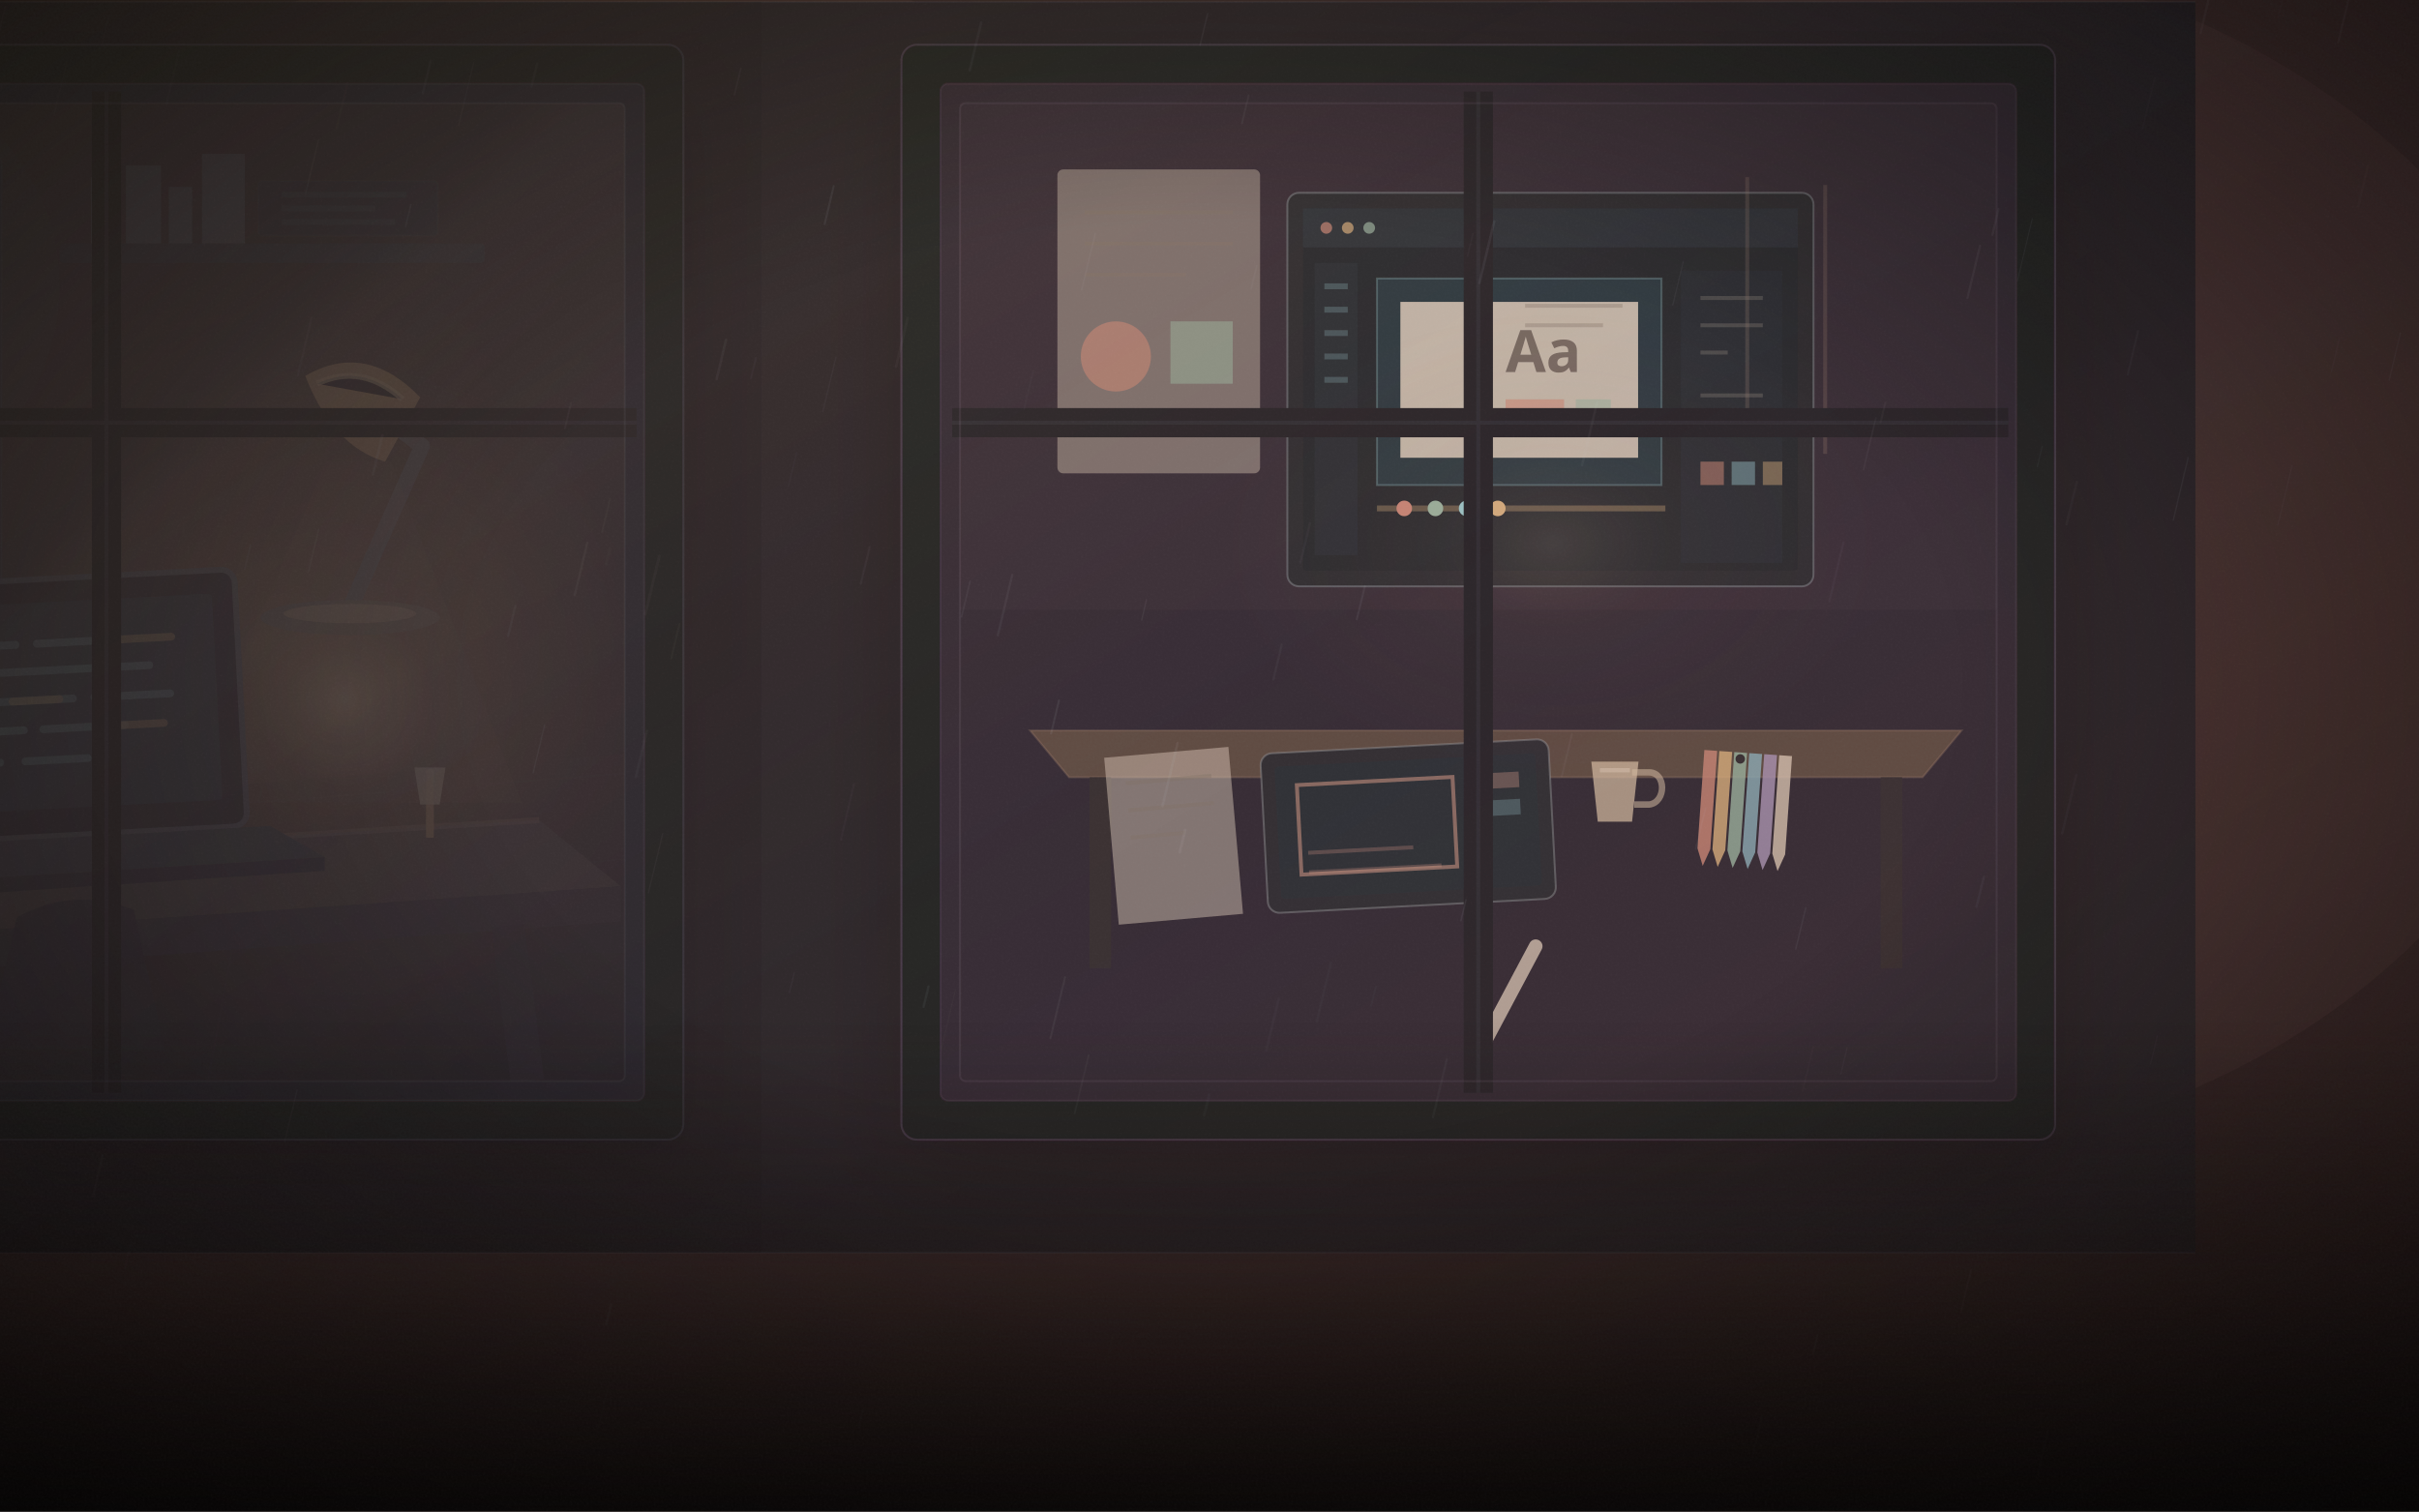
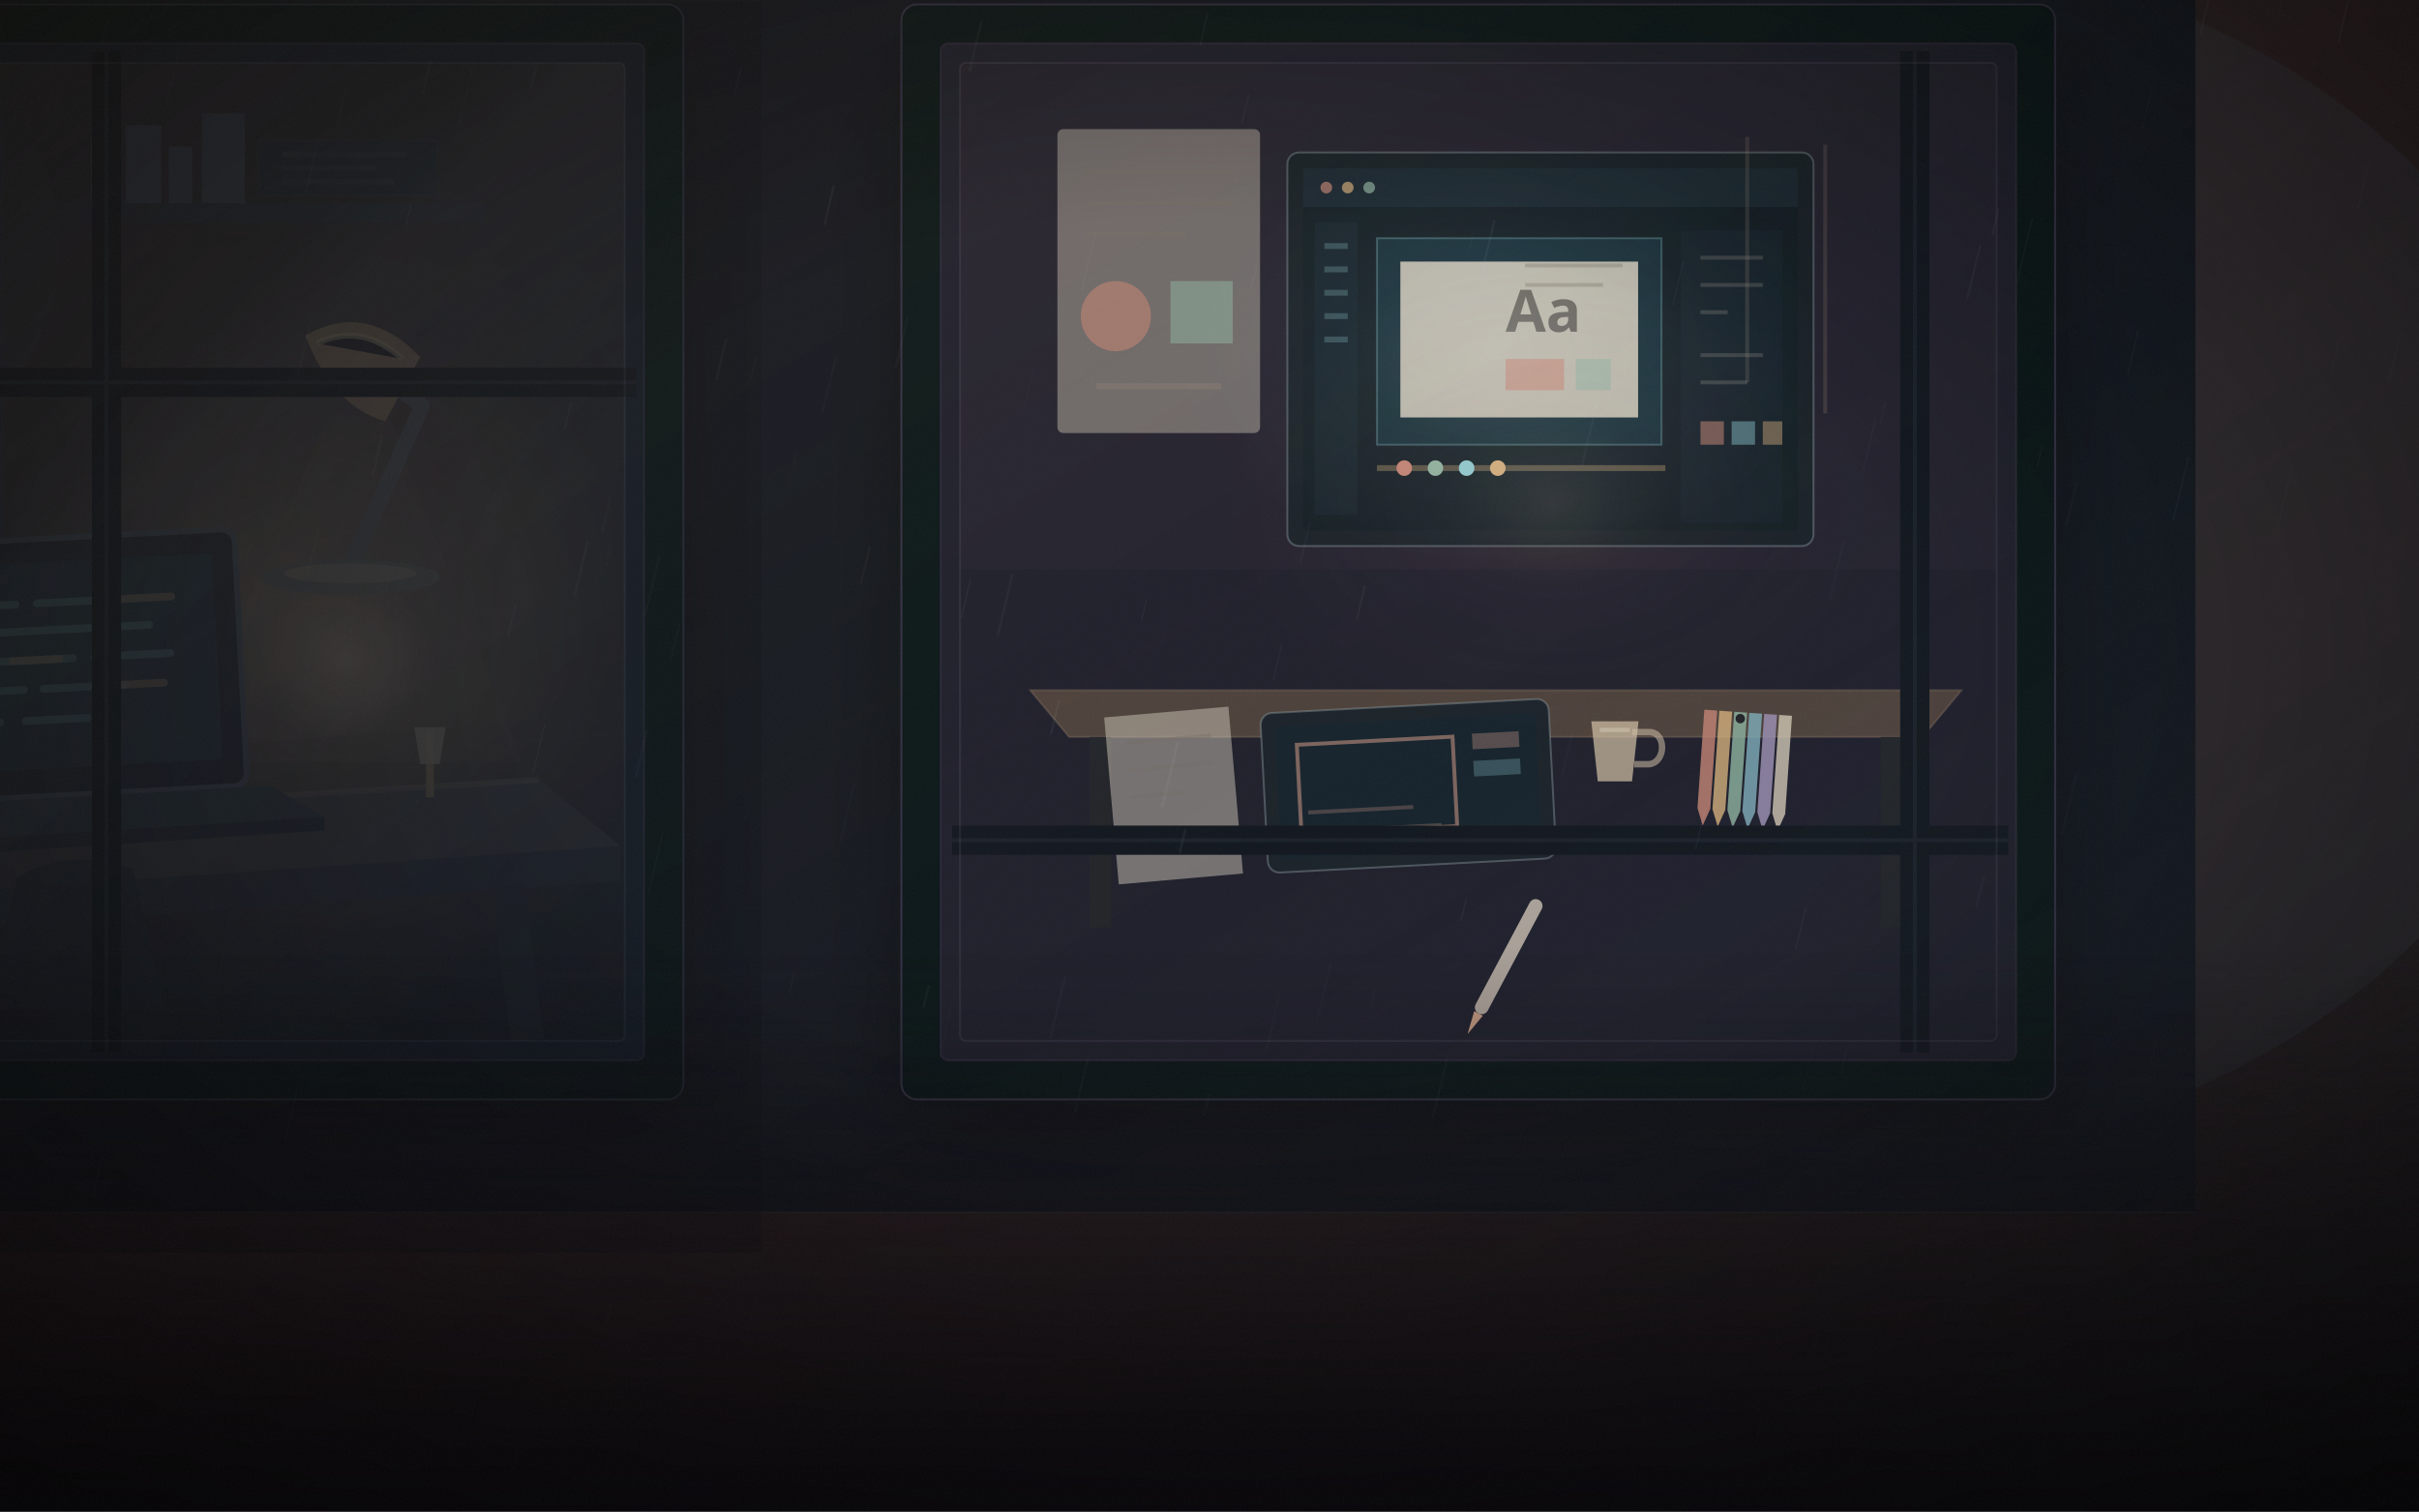
<svg xmlns="http://www.w3.org/2000/svg" viewBox="0 0 1440 900" preserveAspectRatio="xMidYMid slice" role="img" aria-labelledby="title desc">
  <style>
  .rain-drift { animation: rain-drift 11s ease-in-out infinite; }
  .mote { animation-name: mote-rise; animation-duration: 12s; animation-timing-function: ease-in-out; animation-iteration-count: infinite; opacity: 0; }
  .glow-drift { animation: glow-drift 14s ease-in-out infinite; }
  .sway { animation: sway 11s ease-in-out infinite; transform-box: fill-box; transform-origin: 50% 50%; }
  .drift { animation: drift 15s ease-in-out infinite; transform-box: fill-box; transform-origin: 50% 50%; }
  .spin { animation: spin 34s linear infinite; transform-box: fill-box; transform-origin: 50% 100%; }
  .pulse { animation: pulse 2.4s ease-in-out infinite; transform-box: fill-box; transform-origin: 50% 100%; }
  .ring { animation: ring 6.4s ease-out infinite; transform-box: fill-box; transform-origin: 50% 50%; }
  .rise { animation: rise 7s ease-in-out infinite; }
  .flow { animation: flow 7s linear infinite; }
  .blink { animation: blink 1.3s steps(2, start) infinite; }
  .signal-flow { animation: signal-flow 6s linear infinite; }
  @keyframes rain-drift { 0%, 100% { transform: translate(0px, 0px); } 50% { transform: translate(-14px, 24px); } }
  @keyframes mote-rise { 0% { opacity: 0; transform: translate(0px, 0px); } 16% { opacity: .5; } 62% { opacity: .26; } 100% { opacity: 0; transform: translate(-10px, -54px); } }
  @keyframes glow-drift { 0%, 100% { transform: translate(0px, 0px); } 50% { transform: translate(7px, -6px); } }
  @keyframes sway { 0%, 100% { transform: rotate(-1.4deg) translateY(0px); } 50% { transform: rotate(1.4deg) translateY(-4px); } }
  @keyframes drift { 0%, 100% { transform: translate(0px, 0px); } 50% { transform: translate(6px, -8px); } }
  @keyframes spin { to { transform: rotate(360deg); } }
  @keyframes pulse { 0%, 100% { transform: scaleY(.32); } 50% { transform: scaleY(1); } }
-   @keyframes ring { 0% { transform: scale(.5); opacity: .55; } 68% { opacity: .14; } 100% { transform: scale(2.4); opacity: 0; } }
+   @keyframes ring { 0% { transform: scale(.5); opacity: .4; } 68% { opacity: .1; } 100% { transform: scale(2.4); opacity: 0; } }
  @keyframes rise { 0% { opacity: 0; transform: translateY(6px); } 35% { opacity: .55; } 100% { opacity: 0; transform: translateY(-16px); } }
  @keyframes flow { to { stroke-dashoffset: -120; } }
  @keyframes blink { 0%, 49% { opacity: 1; } 50%, 100% { opacity: 0; } }
  @keyframes signal-flow { to { stroke-dashoffset: -96; } }
  @media (prefers-reduced-motion: reduce) { .anim { animation: none !important; } }
</style>
  <defs>
    <linearGradient id="night" x1="0" y1="0" x2="1" y2="1">
      <stop stop-color="#120d0c" />
      <stop offset=".46" stop-color="#2b1c1c" />
      <stop offset="1" stop-color="#160f0e" />
    </linearGradient>
    <linearGradient id="dawn" x1="0" y1="0" x2="0" y2="1">
      <stop stop-color="#e2a276" stop-opacity=".36" />
      <stop offset=".48" stop-color="#8b5e5e" stop-opacity=".15" />
      <stop offset="1" stop-color="#17110f" stop-opacity="0" />
    </linearGradient>
    <linearGradient id="warmWash" x1="0" y1="0" x2="1" y2="1">
-       <stop stop-color="#efb77d" stop-opacity=".2" />
-       <stop offset=".5" stop-color="#dca18c" stop-opacity=".13" />
-       <stop offset="1" stop-color="#c98370" stop-opacity=".18" />
+       <stop stop-color="#dca066" stop-opacity=".11" />
+       <stop offset=".55" stop-color="#887480" stop-opacity=".045" />
+       <stop offset="1" stop-color="#7495af" stop-opacity=".12" />
    </linearGradient>
    <linearGradient id="leftRoom" x1="0" y1="0" x2=".85" y2="1">
      <stop stop-color="#3b2c24" />
      <stop offset=".55" stop-color="#2a211d" />
      <stop offset="1" stop-color="#15100e" />
    </linearGradient>
    <linearGradient id="rightRoom" x1=".2" y1="0" x2=".8" y2="1">
-       <stop stop-color="#3b292c" />
-       <stop offset=".58" stop-color="#2b2025" />
-       <stop offset="1" stop-color="#171114" />
+       <stop stop-color="#273847" />
+       <stop offset=".58" stop-color="#222d38" />
+       <stop offset="1" stop-color="#151821" />
    </linearGradient>
    <linearGradient id="floor" x1="0" y1="0" x2="0" y2="1">
      <stop stop-color="#261c18" />
      <stop offset="1" stop-color="#0e0b0a" />
    </linearGradient>
    <linearGradient id="glass" x1="0" y1="0" x2="1" y2="1">
      <stop stop-color="#d5b497" stop-opacity=".13" />
      <stop offset=".42" stop-color="#62483f" stop-opacity=".05" />
      <stop offset=".48" stop-color="#f4d7b6" stop-opacity=".13" />
      <stop offset="1" stop-color="#211512" stop-opacity=".03" />
    </linearGradient>
    <linearGradient id="spotlight" x1="0" y1="0" x2="0" y2="1">
      <stop stop-color="#ffe0b6" stop-opacity=".27" />
      <stop offset="1" stop-color="#d9a18b" stop-opacity="0" />
    </linearGradient>
+     <linearGradient id="musicSpot" x1="0" y1="0" x2="0" y2="1">
+       <stop stop-color="#c1d7e2" stop-opacity=".3" />
+       <stop offset="1" stop-color="#7697b9" stop-opacity="0" />
+     </linearGradient>
    <linearGradient id="bottomShade" x1="0" y1="0" x2="0" y2="1">
-       <stop stop-color="#100b09" stop-opacity="0" />
-       <stop offset=".56" stop-color="#100b09" stop-opacity=".46" />
-       <stop offset="1" stop-color="#0b0807" stop-opacity=".94" />
+       <stop stop-color="#100b10" stop-opacity="0" />
+       <stop offset=".48" stop-color="#100b10" stop-opacity=".47" />
+       <stop offset="1" stop-color="#0a080d" stop-opacity=".91" />
    </linearGradient>
    <radialGradient id="lampGlow">
      <stop stop-color="#ffe0a8" stop-opacity=".78" />
      <stop offset=".26" stop-color="#f4bd78" stop-opacity=".3" />
      <stop offset="1" stop-color="#e6a053" stop-opacity="0" />
    </radialGradient>
    <radialGradient id="stageGlow">
      <stop stop-color="#ffd8bd" stop-opacity=".48" />
      <stop offset=".35" stop-color="#dda088" stop-opacity=".18" />
      <stop offset="1" stop-color="#aa6e63" stop-opacity="0" />
    </radialGradient>
-     <radialGradient id="vignette" cx=".5" cy=".45" r=".72">
-       <stop offset=".42" stop-color="#000" stop-opacity="0" />
-       <stop offset="1" stop-color="#000" stop-opacity=".66" />
+     <radialGradient id="musicGlow">
+       <stop stop-color="#abd5e9" stop-opacity=".53" />
+       <stop offset=".4" stop-color="#7da7c5" stop-opacity=".24" />
+       <stop offset="1" stop-color="#617c9d" stop-opacity="0" />
+     </radialGradient>
+     <radialGradient id="careerFocus">
+       <stop stop-color="#d5e3df" stop-opacity=".27" />
+       <stop offset=".44" stop-color="#a2c3cb" stop-opacity=".095" />
+       <stop offset="1" stop-color="#8aa4b8" stop-opacity="0" />
+     </radialGradient>
+     <radialGradient id="vignette" cx=".5" cy=".43" r=".73">
+       <stop offset=".39" stop-color="#000" stop-opacity="0" />
+       <stop offset="1" stop-color="#000" stop-opacity=".63" />
    </radialGradient>
    <filter id="blur8" x="-50%" y="-50%" width="200%" height="200%">
      <feGaussianBlur stdDeviation="8" />
    </filter>
    <filter id="blur24" x="-50%" y="-50%" width="200%" height="200%">
      <feGaussianBlur stdDeviation="24" />
    </filter>
    <filter id="shadow" x="-30%" y="-30%" width="160%" height="160%">
      <feDropShadow dx="0" dy="16" stdDeviation="22" flood-color="#000" flood-opacity=".55" />
    </filter>
    <filter id="grain">
      <feTurbulence type="fractalNoise" baseFrequency=".72" numOctaves="3" seed="27" stitchTiles="stitch" />
      <feColorMatrix type="saturate" values="0" />
      <feComponentTransfer>
        <feFuncA type="table" tableValues="0 .075" />
      </feComponentTransfer>
    </filter>
    <clipPath id="leftClip">
      <rect x="102" y="164" width="532" height="502" rx="3" />
    </clipPath>
    <clipPath id="rightClip">
      <rect x="806" y="164" width="532" height="502" rx="3" />
    </clipPath>
  </defs>
  <rect width="1440" height="900" fill="url(#night)" />
-   <ellipse cx="360" cy="340" rx="460" ry="370" fill="#b47b58" opacity=".09" />
-   <ellipse cx="1100" cy="330" rx="440" ry="360" fill="#a86c6c" opacity=".1" />
-   <g transform="translate(0 -60) translate(-363.5 -68.8) scale(1.16)">
+   <ellipse cx="360" cy="340" rx="460" ry="370" fill="#b47b58" opacity=".12" />
+   <ellipse cx="1100" cy="330" rx="440" ry="360" fill="#688eac" opacity=".1" />
+   <g transform="translate(0 -84) translate(-363.5 -68.8) scale(1.16)">
    <path d="M0 112H1440V754H0Z" fill="#080d15" opacity=".9" />
    <path d="M0 112H1440M0 754H1440" stroke="#6d8296" stroke-opacity=".14" />
    <g filter="url(#shadow)">
      <rect x="72" y="134" width="592" height="562" rx="8" fill="#05090f" stroke="#344250" stroke-opacity=".55" />
      <rect x="92" y="154" width="552" height="522" rx="4" fill="#111923" stroke="#637484" stroke-opacity=".18" />
      <rect x="776" y="134" width="592" height="562" rx="8" fill="#05090f" stroke="#454057" stroke-opacity=".58" />
      <rect x="796" y="154" width="552" height="522" rx="4" fill="#171522" stroke="#756887" stroke-opacity=".18" />
    </g>
    <g opacity="0.3">
      <g clip-path="url(#leftClip)">
        <rect x="102" y="164" width="532" height="502" fill="url(#leftRoom)" />
-         <ellipse cx="444" cy="440" rx="250" ry="240" fill="url(#lampGlow)" opacity=".26" />
+         <ellipse cx="444" cy="440" rx="250" ry="240" fill="url(#lampGlow)" opacity=".38" />
        <path d="M102 540L634 498V666H102Z" fill="url(#floor)" />
        <path d="M102 550L634 508M102 603L634 552M210 666L328 520M420 666L448 514" stroke="#80909a" stroke-opacity=".06" />
        <rect x="126" y="192" width="188" height="266" rx="3" fill="#080e16" stroke="#4b5d6b" stroke-opacity=".5" />
        <rect x="132" y="198" width="176" height="254" fill="#0d1a28" />
        <ellipse cx="202" cy="258" rx="142" ry="124" fill="#345574" opacity=".14" />
        <path d="M120 410V332H151V366H178V294H211V350H242V270H270V324H310V462H120Z" fill="#080f19" />
        <path d="M151 350H158V360H151ZM188 318H195V329H188ZM249 294H256V305H249ZM277 346H284V357H277ZM188 374H195V385H188ZM249 338H256V349H249Z" fill="#d5b878" opacity=".48" />
        <rect x="132" y="198" width="176" height="254" fill="url(#glass)" />
        <path d="M220 198V452M132 326H308" stroke="#334652" stroke-width="8" />
        <path d="M220 198V452M132 326H308" stroke="#8295a1" stroke-opacity=".12" stroke-width="2" />
        <rect x="344" y="236" width="218" height="10" rx="2" fill="#29343e" />
        <path d="M360 202H374V236H360ZM378 196H396V236H378ZM400 207H412V236H400ZM417 190H439V236H417Z" fill="#58606a" />
        <rect x="446" y="204" width="92" height="28" rx="2" fill="#1a252f" stroke="#83919a" stroke-opacity=".15" />
        <path d="M458 211H522M458 218H506M458 225H516" stroke="#8b9ba3" stroke-opacity=".22" stroke-width="3" />
        <g class="anim glow-drift">
          <ellipse cx="490" cy="470" rx="176" ry="172" fill="url(#lampGlow)" />
        </g>
        <path d="M493 423L530 340M530 340L500 318" stroke="#5b5e60" stroke-width="8" stroke-linecap="round" />
        <path d="M470 304Q501 286 529 315L511 348Q484 340 470 304Z" fill="#c59b63" />
        <path d="M476 308Q499 297 520 316" stroke="#ffe0a4" stroke-opacity=".65" stroke-width="3" />
        <ellipse cx="493" cy="428" rx="46" ry="9" fill="#6c6558" />
        <ellipse cx="493" cy="426" rx="34" ry="5" fill="#d3b785" opacity=".55" />
        <path d="M481 348L405 523H581L514 348Z" fill="#f2bd78" opacity=".065" />
        <path d="M138 560L590 532L632 566L110 602Z" fill="#463e35" />
        <path d="M110 602L632 566V584L110 622Z" fill="#24252a" />
        <path d="M154 614L150 666M574 586L584 666" stroke="#1a1d23" stroke-width="17" />
        <path d="M138 560L590 532" stroke="#b49670" stroke-opacity=".35" stroke-width="3" />
        <rect x="247" y="408" width="190" height="132" rx="7" fill="#080d12" stroke="#4c5b64" stroke-width="3" transform="rotate(-3 342 474)" />
        <rect x="259" y="420" width="166" height="106" rx="2" fill="#102633" transform="rotate(-3 342 474)" />
        <g transform="rotate(-3 342 474)" stroke-linecap="round">
          <path d="M276 441H323M334 441H368M276 455H305M315 455H391M290 470H351M362 470H401M290 485H325M335 485H377M276 501H312M325 501H357" stroke="#75b6b6" stroke-opacity=".65" stroke-width="4" />
          <path d="M374 441H403M320 470H344M367 485H397" stroke="#d1aa72" stroke-opacity=".7" stroke-width="4" />
        </g>
        <path d="M222 548L452 535L480 551L206 568Z" fill="#293138" />
        <path d="M206 568L480 551V558L208 576Z" fill="#12181d" />
        <rect x="158" y="526" width="66" height="12" rx="2" fill="#5f5142" transform="rotate(-3 191 532)" />
        <rect x="164" y="511" width="58" height="13" rx="2" fill="#344b56" transform="rotate(-3 193 518)" />
        <path d="M534 506V541" stroke="#b28a55" stroke-width="4" />
        <path d="M526 505H542L539 524H529Z" fill="#d2c2a1" opacity=".75" />
        <path d="M322 582Q350 566 382 578L398 650H306Z" fill="#11171e" opacity=".88" />
      </g>
    </g>
    <g opacity="1.12">
      <rect x="806" y="164" width="532" height="260" fill="#261c2b" opacity=".38" />
      <g transform="translate(856 198)">
        <rect width="104" height="156" rx="3" fill="#e0d5c2" opacity=".42" />
        <path fill="none" d="M14 22H90M14 38H90M14 54H66" stroke="#766d60" stroke-opacity=".4" stroke-width="2" />
        <circle cx="30" cy="96" r="18" fill="#c98370" opacity=".6" />
        <rect x="58" y="78" width="32" height="32" fill="#8fb6a0" opacity=".55" />
        <path fill="none" d="M20 132H84" stroke="#8e826f" stroke-opacity=".4" stroke-width="3" />
      </g>
      <g transform="translate(974 210)">
        <rect width="270" height="202" rx="6" fill="#0e171d" stroke="#87979e" stroke-opacity=".45" />
        <rect x="8" y="8" width="254" height="186" rx="2" fill="#08141a" />
        <rect x="8" y="8" width="254" height="20" fill="#101f28" />
        <circle cx="20" cy="18" r="3" fill="#c98370" opacity=".7" />
        <circle cx="31" cy="18" r="3" fill="#d9b178" opacity=".7" />
        <circle cx="42" cy="18" r="3" fill="#8fb6a0" opacity=".7" />
        <rect x="14" y="36" width="22" height="150" fill="#0c1a22" />
        <path fill="none" d="M19 48H31M19 60H31M19 72H31M19 84H31M19 96H31" stroke="#8fd0d6" stroke-opacity=".26" stroke-width="3" />
        <rect x="46" y="44" width="146" height="106" fill="#0d2630" stroke="#8fd0d6" stroke-opacity=".3" />
        <rect x="58" y="56" width="122" height="80" fill="#dfd5c3" opacity=".86" />
        <text x="112" y="92" font-family="'PingFang SC','Hiragino Sans GB','Microsoft YaHei',sans-serif" font-size="30" font-weight="700" fill="#4b4540" fill-opacity=".78">Aa</text>
        <rect x="112" y="106" width="30" height="16" fill="#c98370" opacity=".6" />
        <rect x="148" y="106" width="18" height="16" fill="#8fb6a0" opacity=".55" />
        <path fill="none" d="M122 58H172M122 68H162" stroke="#766d60" stroke-opacity=".35" stroke-width="2" />
        <rect x="202" y="40" width="52" height="150" fill="#0b1820" />
        <path fill="none" d="M212 54H244M212 68H244M212 82H226M212 104H244M212 118H236" stroke="#d5c8b4" stroke-opacity=".2" stroke-width="2" />
        <rect x="212" y="138" width="12" height="12" fill="#c98370" opacity=".55" />
        <rect x="228" y="138" width="12" height="12" fill="#8fd0d6" opacity=".45" />
        <rect x="244" y="138" width="10" height="12" fill="#d9b178" opacity=".45" />
        <path fill="none" d="M46 162H194" stroke="#d9b178" stroke-opacity=".35" stroke-width="3" />
        <circle cx="60" cy="162" r="4" fill="#c98370" />
        <circle cx="76" cy="162" r="4" fill="#8fb6a0" />
        <circle cx="92" cy="162" r="4" fill="#8fd0d6" />
        <circle cx="108" cy="162" r="4" fill="#d9b178" />
        <path fill="none" d="M1134 412V454M1088 454H1180" stroke="#8b9a9f" stroke-width="4" />
      </g>
      <path d="M842 486H1320L1300 510H862Z" fill="#493c33" stroke="#a4876b" stroke-opacity=".28" />
      <path fill="none" d="M878 510V608M1284 510V608" stroke="#1a1c1f" stroke-width="11" />
      <g transform="translate(960 498) rotate(-3)">
        <rect width="148" height="82" rx="6" fill="#121920" stroke="#8b979c" stroke-opacity=".45" />
        <rect x="7" y="7" width="134" height="68" rx="2" fill="#0d1b23" />
        <rect x="18" y="17" width="80" height="46" fill="none" stroke="#d99c86" stroke-opacity=".55" stroke-width="2" />
        <path fill="none" d="M22 62H90M22 52H76" stroke="#d99c86" stroke-opacity=".28" stroke-width="2" />
        <rect x="108" y="16" width="24" height="8" fill="#d99c86" opacity=".35" />
        <rect x="108" y="30" width="24" height="8" fill="#8fd0d6" opacity=".28" />
      </g>
      <g transform="translate(1100 592) rotate(28)">
        <rect width="7" height="66" rx="3.5" fill="#d7cbb8" opacity=".8" />
        <path d="M1 66H6L3.5 78Z" fill="#c89a7c" />
      </g>
      <g transform="translate(1188 496) scale(1.1) rotate(4)">
        <path d="M0 0H6V46L3 54L0 46Z" fill="#c98370" opacity=".82" />
        <path d="M7 0H13V46L10 54L7 46Z" fill="#d9b178" opacity=".82" />
        <path d="M14 0H20V46L17 54L14 46Z" fill="#8fb6a0" opacity=".82" />
        <path d="M21 0H27V46L24 54L21 46Z" fill="#7fb0bd" opacity=".82" />
        <path d="M28 0H34V46L31 54L28 46Z" fill="#a292b8" opacity=".82" />
        <path d="M35 0H41V46L38 54L35 46Z" fill="#d7c9b4" opacity=".82" />
        <circle cx="17" cy="3" r="2.2" fill="#1a1c20" />
      </g>
      <g transform="translate(1130 502) scale(1.1)">
        <path d="M0 0H22L19 28H3Z" fill="#d9c5a8" opacity=".72" />
        <path d="M19 5H27C35 5 35 19 27 20H20" fill="none" stroke="#d9c5a8" stroke-opacity=".55" stroke-width="3" />
        <path fill="none" d="M4 4H18" stroke="#fff2d8" stroke-opacity=".3" stroke-width="2" />
      </g>
      <g transform="translate(880 500) rotate(-5)">
        <rect width="64" height="86" fill="#e0d5c2" opacity=".48" />
        <path fill="none" d="M10 14H54M10 28H54M10 42H38" stroke="#746c60" stroke-opacity=".4" stroke-width="2" />
      </g>
      <path fill="none" d="M1210 202V328M1250 206V344" stroke="#8d7a68" stroke-opacity=".26" stroke-width="2" />
      <g class="anim glow-drift">
        <ellipse cx="1110" cy="390" rx="170" ry="120" fill="url(#stageGlow)" opacity=".26" />
      </g>
+       <ellipse data-career-focus="designer" cx="1082" cy="311" rx="164" ry="110" clip-path="url(#rightClip)" fill="url(#careerFocus)" opacity=".65" style="mix-blend-mode:screen" />
    </g>
    <rect x="102" y="164" width="532" height="502" fill="url(#glass)" opacity=".32" />
-     <path d="M368 158V672M98 328H640M1072 158V672M802 328H1344" stroke="#080d14" stroke-width="15" />
-     <path d="M368 158V672M98 328H640M1072 158V672M802 328H1344" stroke="#607080" stroke-opacity=".12" stroke-width="2" />
+     <path d="M368 158V672M98 328H640M1296 158V672M802 563H1344" stroke="#080d14" stroke-width="15" />
+     <path d="M368 158V672M98 328H640M1296 158V672M802 563H1344" stroke="#607080" stroke-opacity=".12" stroke-width="2" />
    <rect x="102" y="164" width="532" height="502" rx="3" fill="none" stroke="#9aabba" stroke-opacity=".12" />
    <rect x="806" y="164" width="532" height="502" rx="3" fill="none" stroke="#aa9bb8" stroke-opacity=".12" />
  </g>
-   <g class="anim rain-drift" stroke="#c5d8e5" stroke-linecap="round" opacity="0.1">
+   <g class="anim rain-drift" stroke="#c5d8e5" stroke-linecap="round" opacity="0.072">
    <line x1="-29.7" y1="505.6" x2="-34.8" y2="526.9" stroke-width="1.0" opacity="0.45" />
    <line x1="1392.6" y1="201.8" x2="1387.9" y2="221.0" stroke-width="0.9" opacity="0.35" />
    <line x1="523.1" y1="-63.8" x2="517.8" y2="-41.6" stroke-width="1.5" opacity="0.49" />
    <line x1="441.0" y1="40.7" x2="437.2" y2="56.5" stroke-width="1.0" opacity="0.72" />
    <line x1="394.5" y1="496.3" x2="386.0" y2="531.6" stroke-width="0.7" opacity="0.75" />
    <line x1="324.2" y1="431.7" x2="317.4" y2="460.1" stroke-width="0.8" opacity="0.81" />
    <line x1="872.7" y1="535.7" x2="869.7" y2="548.1" stroke-width="0.9" opacity="0.77" />
    <line x1="1315.2" y1="-2.3" x2="1310.0" y2="19.6" stroke-width="1.4" opacity="0.76" />
    <line x1="1015.3" y1="481.2" x2="1009.4" y2="505.5" stroke-width="0.9" opacity="0.58" />
    <line x1="1471.5" y1="-31.5" x2="1463.2" y2="3.3" stroke-width="1.0" opacity="0.71" />
    <line x1="1054.8" y1="880.7" x2="1049.5" y2="902.4" stroke-width="1.0" opacity="0.66" />
    <line x1="743.3" y1="56.8" x2="739.3" y2="73.5" stroke-width="1.1" opacity="0.61" />
    <line x1="634.0" y1="581.9" x2="625.3" y2="618.2" stroke-width="1.2" opacity="0.62" />
    <line x1="496.3" y1="110.8" x2="490.9" y2="133.4" stroke-width="1.2" opacity="0.84" />
    <line x1="779.8" y1="311.6" x2="774.1" y2="335.1" stroke-width="1.3" opacity="0.40" />
    <line x1="812.5" y1="349.0" x2="807.7" y2="368.8" stroke-width="1.2" opacity="0.72" />
    <line x1="517.7" y1="325.7" x2="512.4" y2="347.7" stroke-width="1.2" opacity="0.49" />
    <line x1="1526.4" y1="858.3" x2="1520.0" y2="884.7" stroke-width="1.6" opacity="0.84" />
    <line x1="432.2" y1="202.3" x2="426.6" y2="225.7" stroke-width="1.5" opacity="0.82" />
    <line x1="1282.7" y1="46.3" x2="1275.5" y2="76.5" stroke-width="0.9" opacity="0.34" />
    <line x1="761.2" y1="594.5" x2="753.8" y2="625.6" stroke-width="1.4" opacity="0.30" />
    <line x1="648.1" y1="628.2" x2="639.7" y2="663.1" stroke-width="1.0" opacity="0.50" />
    <line x1="1209.8" y1="130.2" x2="1200.9" y2="167.5" stroke-width="0.6" opacity="0.77" />
    <line x1="1116.7" y1="248.8" x2="1109.3" y2="279.7" stroke-width="0.9" opacity="0.54" />
    <line x1="682.5" y1="357.0" x2="679.6" y2="369.3" stroke-width="0.8" opacity="0.67" />
    <line x1="227.6" y1="259.1" x2="222.0" y2="282.5" stroke-width="1.5" opacity="0.57" />
    <line x1="1450.0" y1="564.0" x2="1447.2" y2="575.7" stroke-width="1.0" opacity="0.47" />
    <line x1="701.0" y1="442.4" x2="692.0" y2="480.0" stroke-width="1.5" opacity="0.74" />
    <line x1="1425.4" y1="769.7" x2="1422.9" y2="780.2" stroke-width="0.6" opacity="0.56" />
    <line x1="27.3" y1="805.5" x2="23.2" y2="822.5" stroke-width="1.4" opacity="0.32" />
    <line x1="795.0" y1="935.5" x2="789.9" y2="956.8" stroke-width="1.0" opacity="0.60" />
    <line x1="1514.8" y1="364.9" x2="1508.5" y2="391.3" stroke-width="1.4" opacity="0.64" />
    <line x1="1049.1" y1="842.8" x2="1043.3" y2="867.1" stroke-width="1.1" opacity="0.70" />
    <line x1="508.5" y1="466.7" x2="500.5" y2="500.0" stroke-width="1.2" opacity="0.25" />
    <line x1="815.7" y1="895.5" x2="810.0" y2="919.2" stroke-width="1.0" opacity="0.80" />
    <line x1="1318.1" y1="809.2" x2="1311.3" y2="837.3" stroke-width="0.7" opacity="0.39" />
    <line x1="652.0" y1="139.1" x2="643.9" y2="172.6" stroke-width="0.8" opacity="0.59" />
    <line x1="1236.3" y1="286.9" x2="1230.2" y2="312.1" stroke-width="1.4" opacity="0.36" />
    <line x1="1099.6" y1="623.7" x2="1095.8" y2="639.6" stroke-width="0.7" opacity="0.47" />
    <line x1="719.8" y1="651.9" x2="716.8" y2="664.2" stroke-width="1.5" opacity="0.37" />
    <line x1="909.9" y1="946.3" x2="903.1" y2="974.6" stroke-width="1.4" opacity="0.84" />
    <line x1="1236.0" y1="461.3" x2="1227.6" y2="496.2" stroke-width="1.4" opacity="0.32" />
    <line x1="861.3" y1="630.7" x2="853.0" y2="665.3" stroke-width="1.3" opacity="0.51" />
    <line x1="472.9" y1="579.0" x2="469.9" y2="591.1" stroke-width="0.6" opacity="0.54" />
    <line x1="1409.6" y1="98.6" x2="1403.8" y2="122.9" stroke-width="1.4" opacity="0.37" />
    <line x1="284.3" y1="-60.5" x2="279.1" y2="-38.8" stroke-width="1.0" opacity="0.69" />
    <line x1="561.0" y1="-57.1" x2="554.0" y2="-27.8" stroke-width="1.4" opacity="0.30" />
    <line x1="1081.9" y1="794.9" x2="1079.3" y2="806.1" stroke-width="1.1" opacity="0.78" />
    <line x1="1219.0" y1="852.4" x2="1212.4" y2="879.9" stroke-width="1.4" opacity="0.76" />
    <line x1="1079.2" y1="964.2" x2="1075.8" y2="978.4" stroke-width="0.6" opacity="0.62" />
    <line x1="-4.9" y1="-64.4" x2="-13.3" y2="-29.7" stroke-width="1.2" opacity="0.60" />
    <line x1="404.5" y1="371.5" x2="399.6" y2="392.0" stroke-width="1.1" opacity="0.58" />
    <line x1="189.7" y1="315.1" x2="183.6" y2="340.6" stroke-width="0.8" opacity="0.61" />
    <line x1="1527.6" y1="745.9" x2="1520.0" y2="777.4" stroke-width="0.8" opacity="0.52" />
    <line x1="1075.0" y1="540.4" x2="1069.0" y2="565.1" stroke-width="0.9" opacity="0.65" />
    <line x1="1013.6" y1="963.4" x2="1010.1" y2="978.0" stroke-width="1.0" opacity="0.60" />
    <line x1="339.9" y1="240.0" x2="336.3" y2="255.0" stroke-width="1.1" opacity="0.58" />
    <line x1="176.9" y1="649.0" x2="169.4" y2="680.0" stroke-width="0.8" opacity="0.70" />
    <line x1="540.3" y1="189.4" x2="533.4" y2="218.3" stroke-width="1.5" opacity="0.40" />
    <line x1="1131.0" y1="908.0" x2="1127.6" y2="921.9" stroke-width="1.4" opacity="0.50" />
    <line x1="1215.7" y1="265.7" x2="1212.8" y2="277.9" stroke-width="0.7" opacity="0.54" />
    <line x1="206.9" y1="49.5" x2="200.4" y2="76.5" stroke-width="1.5" opacity="0.31" />
    <line x1="889.5" y1="131.8" x2="880.7" y2="168.5" stroke-width="1.5" opacity="0.79" />
    <line x1="1499.9" y1="841.2" x2="1495.1" y2="861.4" stroke-width="0.7" opacity="0.35" />
    <line x1="1464.8" y1="-52.7" x2="1455.9" y2="-16.0" stroke-width="1.1" opacity="0.63" />
    <line x1="392.5" y1="331.1" x2="384.1" y2="365.8" stroke-width="1.6" opacity="0.61" />
    <line x1="1512.5" y1="985.8" x2="1505.9" y2="1012.9" stroke-width="0.7" opacity="0.75" />
    <line x1="705.5" y1="494.2" x2="702.3" y2="507.4" stroke-width="1.6" opacity="0.76" />
    <line x1="185.5" y1="189.1" x2="177.3" y2="223.6" stroke-width="1.3" opacity="0.50" />
    <line x1="763.0" y1="383.9" x2="758.0" y2="404.7" stroke-width="1.3" opacity="0.48" />
    <line x1="1472.2" y1="835.1" x2="1464.1" y2="868.9" stroke-width="1.0" opacity="0.61" />
    <line x1="64.6" y1="10.1" x2="60.3" y2="28.0" stroke-width="1.2" opacity="0.28" />
    <line x1="577.5" y1="346.0" x2="572.4" y2="367.3" stroke-width="1.0" opacity="0.68" />
    <line x1="1189.7" y1="124.4" x2="1186.1" y2="139.8" stroke-width="1.3" opacity="0.71" />
    <line x1="1122.3" y1="239.7" x2="1119.5" y2="251.4" stroke-width="1.2" opacity="0.42" />
    <line x1="106.7" y1="30.2" x2="99.0" y2="62.3" stroke-width="1.3" opacity="0.39" />
    <line x1="1173.4" y1="756.0" x2="1167.3" y2="781.3" stroke-width="1.0" opacity="0.60" />
    <line x1="149.2" y1="324.4" x2="145.7" y2="338.8" stroke-width="1.0" opacity="0.45" />
    <line x1="189.6" y1="83.2" x2="182.0" y2="115.1" stroke-width="0.8" opacity="0.71" />
    <line x1="1528.3" y1="779.3" x2="1521.3" y2="808.6" stroke-width="1.1" opacity="0.74" />
    <line x1="618.6" y1="909.3" x2="610.9" y2="941.5" stroke-width="0.8" opacity="0.55" />
    <line x1="855.8" y1="-57.4" x2="853.1" y2="-46.3" stroke-width="1.1" opacity="0.44" />
    <line x1="363.7" y1="776.7" x2="360.9" y2="788.6" stroke-width="1.5" opacity="0.82" />
    <line x1="738.3" y1="889.7" x2="733.7" y2="908.9" stroke-width="1.1" opacity="0.21" />
    <line x1="541.4" y1="882.8" x2="536.7" y2="902.4" stroke-width="0.6" opacity="0.24" />
    <line x1="61.1" y1="688.1" x2="55.3" y2="712.3" stroke-width="1.4" opacity="0.59" />
    <line x1="580.6" y1="927.1" x2="574.5" y2="952.5" stroke-width="1.2" opacity="0.62" />
    <line x1="39.8" y1="36.6" x2="32.1" y2="68.8" stroke-width="0.8" opacity="0.34" />
    <line x1="838.4" y1="938.0" x2="833.7" y2="957.6" stroke-width="1.1" opacity="0.82" />
    <line x1="450.0" y1="213.1" x2="447.0" y2="225.4" stroke-width="1.1" opacity="0.58" />
    <line x1="602.6" y1="342.2" x2="594.0" y2="378.2" stroke-width="1.4" opacity="0.61" />
    <line x1="950.8" y1="239.2" x2="941.8" y2="277.0" stroke-width="1.4" opacity="0.50" />
    <line x1="1455.6" y1="173.2" x2="1449.1" y2="200.1" stroke-width="1.1" opacity="0.69" />
    <line x1="282.0" y1="37.2" x2="273.1" y2="74.3" stroke-width="0.7" opacity="0.63" />
    <line x1="78.0" y1="739.8" x2="74.5" y2="754.4" stroke-width="1.4" opacity="0.32" />
    <line x1="1002.0" y1="155.9" x2="995.8" y2="181.6" stroke-width="0.7" opacity="0.58" />
    <line x1="497.6" y1="212.8" x2="489.8" y2="245.2" stroke-width="0.8" opacity="0.42" />
    <line x1="1178.7" y1="146.3" x2="1171.2" y2="177.4" stroke-width="1.3" opacity="0.70" />
    <line x1="748.1" y1="158.2" x2="744.8" y2="172.1" stroke-width="1.0" opacity="0.48" />
    <line x1="1501.8" y1="153.5" x2="1492.8" y2="191.1" stroke-width="0.8" opacity="0.60" />
    <line x1="981.6" y1="-58.1" x2="978.8" y2="-46.1" stroke-width="0.9" opacity="0.61" />
    <line x1="718.9" y1="8.1" x2="714.4" y2="26.9" stroke-width="0.9" opacity="0.77" />
    <line x1="552.7" y1="587.4" x2="549.8" y2="599.5" stroke-width="1.4" opacity="0.64" />
    <line x1="725.8" y1="-62.2" x2="720.1" y2="-38.5" stroke-width="1.0" opacity="0.49" />
    <line x1="1411.6" y1="-70.9" x2="1403.5" y2="-37.3" stroke-width="1.4" opacity="0.82" />
    <line x1="568.8" y1="589.3" x2="560.5" y2="624.1" stroke-width="0.6" opacity="0.24" />
    <line x1="819.0" y1="587.4" x2="816.2" y2="599.0" stroke-width="1.0" opacity="0.23" />
    <line x1="1348.8" y1="881.0" x2="1344.1" y2="900.6" stroke-width="0.8" opacity="0.41" />
    <line x1="1495.8" y1="817.2" x2="1488.6" y2="847.4" stroke-width="1.6" opacity="0.49" />
    <line x1="1272.8" y1="197.0" x2="1266.6" y2="223.1" stroke-width="1.1" opacity="0.51" />
    <line x1="887.5" y1="875.9" x2="881.7" y2="900.0" stroke-width="0.9" opacity="0.43" />
    <line x1="1181.0" y1="522.0" x2="1176.6" y2="540.0" stroke-width="1.4" opacity="0.52" />
    <line x1="349.6" y1="323.2" x2="342.1" y2="354.4" stroke-width="1.4" opacity="0.74" />
    <line x1="1284.2" y1="616.9" x2="1280.2" y2="633.6" stroke-width="0.7" opacity="0.41" />
    <line x1="876.8" y1="139.2" x2="873.6" y2="152.5" stroke-width="0.9" opacity="0.32" />
    <line x1="615.2" y1="220.4" x2="609.6" y2="243.7" stroke-width="0.9" opacity="0.26" />
    <line x1="258.9" y1="932.3" x2="253.3" y2="955.8" stroke-width="0.6" opacity="0.21" />
    <line x1="935.7" y1="437.2" x2="929.7" y2="462.4" stroke-width="1.2" opacity="0.44" />
    <line x1="1097.4" y1="322.9" x2="1089.0" y2="358.0" stroke-width="1.4" opacity="0.39" />
    <line x1="792.3" y1="573.1" x2="783.9" y2="608.1" stroke-width="1.3" opacity="0.24" />
    <line x1="319.8" y1="37.8" x2="316.4" y2="51.7" stroke-width="1.3" opacity="0.63" />
    <line x1="3.1" y1="4.0" x2="-5.8" y2="40.7" stroke-width="1.1" opacity="0.46" />
    <line x1="1361.0" y1="-9.6" x2="1356.2" y2="10.4" stroke-width="0.7" opacity="0.34" />
    <line x1="306.8" y1="360.8" x2="302.5" y2="378.6" stroke-width="1.4" opacity="0.64" />
    <line x1="363.2" y1="326.3" x2="360.8" y2="336.3" stroke-width="1.5" opacity="0.29" />
    <line x1="1302.6" y1="272.5" x2="1293.7" y2="309.8" stroke-width="0.8" opacity="0.78" />
    <line x1="385.1" y1="435.2" x2="378.5" y2="462.7" stroke-width="1.5" opacity="0.63" />
    <line x1="136.2" y1="951.5" x2="131.0" y2="973.3" stroke-width="1.0" opacity="0.20" />
    <line x1="1428.9" y1="198.5" x2="1422.2" y2="226.4" stroke-width="0.8" opacity="0.62" />
    <line x1="-5.1" y1="581.2" x2="-10.6" y2="604.2" stroke-width="0.9" opacity="0.54" />
    <line x1="244.6" y1="121.9" x2="241.4" y2="134.9" stroke-width="0.9" opacity="0.83" />
    <line x1="916.2" y1="-82.6" x2="909.7" y2="-55.6" stroke-width="0.8" opacity="0.29" />
    <line x1="1462.2" y1="139.1" x2="1453.7" y2="174.4" stroke-width="1.5" opacity="0.60" />
    <line x1="256.4" y1="36.1" x2="251.7" y2="55.6" stroke-width="1.4" opacity="0.72" />
    <line x1="1327.5" y1="973.5" x2="1323.3" y2="990.9" stroke-width="1.4" opacity="0.54" />
    <line x1="1079.4" y1="623.2" x2="1073.1" y2="649.6" stroke-width="0.9" opacity="0.26" />
    <line x1="1412.8" y1="977.7" x2="1409.7" y2="990.5" stroke-width="1.2" opacity="0.63" />
    <line x1="662.5" y1="794.9" x2="658.5" y2="811.8" stroke-width="1.1" opacity="0.21" />
    <line x1="363.2" y1="297.0" x2="358.4" y2="316.9" stroke-width="1.1" opacity="0.45" />
    <line x1="513.7" y1="840.0" x2="511.2" y2="850.2" stroke-width="1.2" opacity="0.73" />
    <line x1="734.3" y1="-52.1" x2="729.4" y2="-31.8" stroke-width="1.0" opacity="0.78" />
    <line x1="1398.1" y1="-0.5" x2="1391.9" y2="25.2" stroke-width="1.3" opacity="0.76" />
    <line x1="584.1" y1="13.4" x2="577.3" y2="41.8" stroke-width="1.5" opacity="0.60" />
    <line x1="1364.4" y1="277.4" x2="1356.0" y2="312.5" stroke-width="0.7" opacity="0.52" />
    <line x1="362.8" y1="822.4" x2="354.6" y2="856.3" stroke-width="0.7" opacity="0.56" />
    <line x1="1247.5" y1="-86.2" x2="1244.1" y2="-72.1" stroke-width="1.6" opacity="0.32" />
    <line x1="630.4" y1="417.0" x2="625.7" y2="436.8" stroke-width="1.2" opacity="0.84" />
    <line x1="474.2" y1="269.5" x2="469.4" y2="289.5" stroke-width="0.8" opacity="0.29" />
    <line x1="190.1" y1="824.6" x2="185.0" y2="845.8" stroke-width="0.8" opacity="0.36" />
    <line x1="309.0" y1="859.8" x2="304.6" y2="877.9" stroke-width="1.4" opacity="0.58" />
  </g>
-   <g fill="#efd6ad" opacity=".55">
+   <g fill="#efd6ad" opacity=".37">
    <circle class="anim mote" cx="130.6" cy="160.2" r="0.9" style="animation-duration:19.8s;animation-delay:-9.9s" />
    <circle class="anim mote" cx="550.7" cy="524.0" r="1.4" style="animation-duration:14.9s;animation-delay:-0.2s" />
    <circle class="anim mote" cx="594.5" cy="444.3" r="1.9" style="animation-duration:12.0s;animation-delay:-3.1s" />
    <circle class="anim mote" cx="497.8" cy="554.2" r="1.5" style="animation-duration:14.5s;animation-delay:-1.1s" />
    <circle class="anim mote" cx="680.6" cy="534.0" r="2.3" style="animation-duration:17.8s;animation-delay:-11.0s" />
    <circle class="anim mote" cx="298.3" cy="412.2" r="2.2" style="animation-duration:14.4s;animation-delay:-11.1s" />
    <circle class="anim mote" cx="754.9" cy="362.5" r="0.7" style="animation-duration:19.1s;animation-delay:-17.2s" />
    <circle class="anim mote" cx="156.3" cy="404.1" r="0.9" style="animation-duration:15.1s;animation-delay:-4.3s" />
    <circle class="anim mote" cx="211.9" cy="552.3" r="0.8" style="animation-duration:19.6s;animation-delay:-14.6s" />
    <circle class="anim mote" cx="641.9" cy="377.8" r="2.3" style="animation-duration:16.7s;animation-delay:-10.4s" />
    <circle class="anim mote" cx="1022.3" cy="210.9" r="1.6" style="animation-duration:17.9s;animation-delay:-16.4s" />
    <circle class="anim mote" cx="315.2" cy="441.4" r="2.0" style="animation-duration:15.2s;animation-delay:-10.6s" />
    <circle class="anim mote" cx="346.9" cy="483.6" r="1.5" style="animation-duration:15.1s;animation-delay:-2.8s" />
    <circle class="anim mote" cx="286.4" cy="251.0" r="1.6" style="animation-duration:18.3s;animation-delay:-9.1s" />
    <circle class="anim mote" cx="770.9" cy="336.0" r="2.2" style="animation-duration:17.7s;animation-delay:-5.6s" />
    <circle class="anim mote" cx="520.8" cy="321.9" r="0.8" style="animation-duration:15.1s;animation-delay:-14.8s" />
    <circle class="anim mote" cx="716.3" cy="428.3" r="2.3" style="animation-duration:20.0s;animation-delay:-19.3s" />
    <circle class="anim mote" cx="604.5" cy="541.2" r="1.1" style="animation-duration:19.7s;animation-delay:-4.0s" />
    <circle class="anim mote" cx="395.4" cy="444.8" r="1.4" style="animation-duration:13.8s;animation-delay:-0.8s" />
    <circle class="anim mote" cx="843.8" cy="208.9" r="1.3" style="animation-duration:14.9s;animation-delay:-5.1s" />
    <circle class="anim mote" cx="1045.1" cy="383.5" r="1.6" style="animation-duration:18.9s;animation-delay:-7.1s" />
    <circle class="anim mote" cx="1157.7" cy="557.1" r="0.7" style="animation-duration:16.4s;animation-delay:-6.7s" />
  </g>
  <g transform="translate(0 -60) translate(-363.5 -68.8) scale(1.16)">
    <rect y="112" width="704" height="642" fill="#02050b" opacity=".34" />
    <g transform="translate(0 0)" />
  </g>
-   <rect width="1440" height="900" fill="#6d5360" opacity=".09" />
+   <rect width="1440" height="900" fill="#52758e" opacity=".06" />
  <rect width="1440" height="900" fill="url(#warmWash)" />
-   <rect y="606" width="1440" height="294" fill="url(#bottomShade)" />
+   <rect y="563" width="1440" height="337" fill="url(#bottomShade)" />
  <rect width="1440" height="900" fill="url(#vignette)" />
  <rect width="1440" height="900" filter="url(#grain)" opacity=".38" />
</svg>
